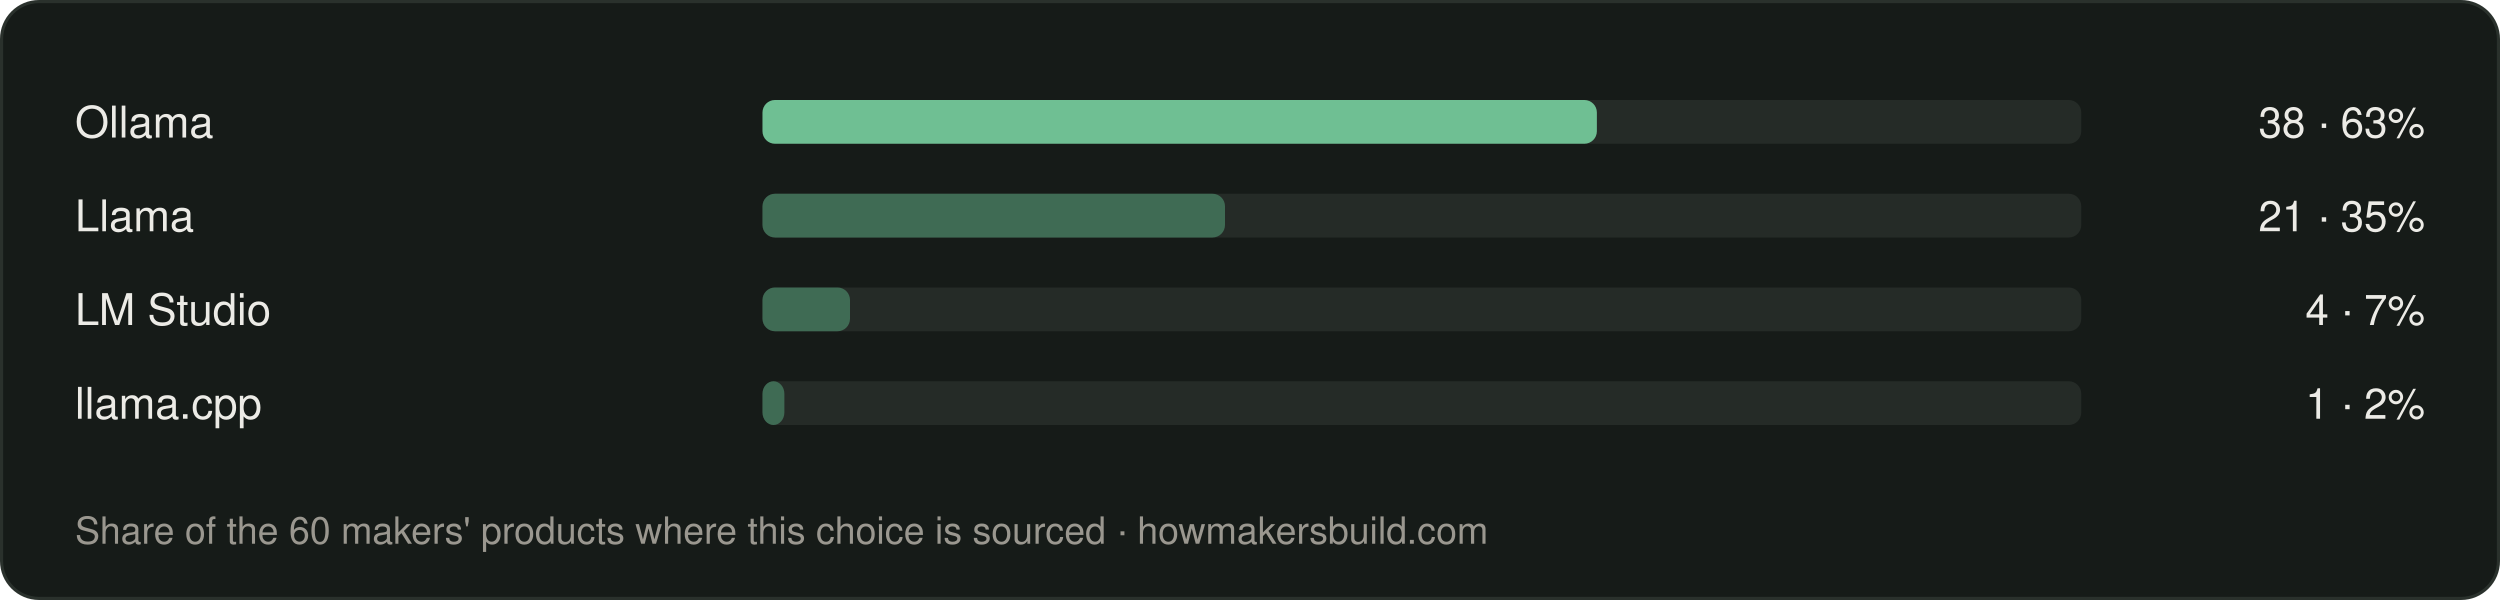
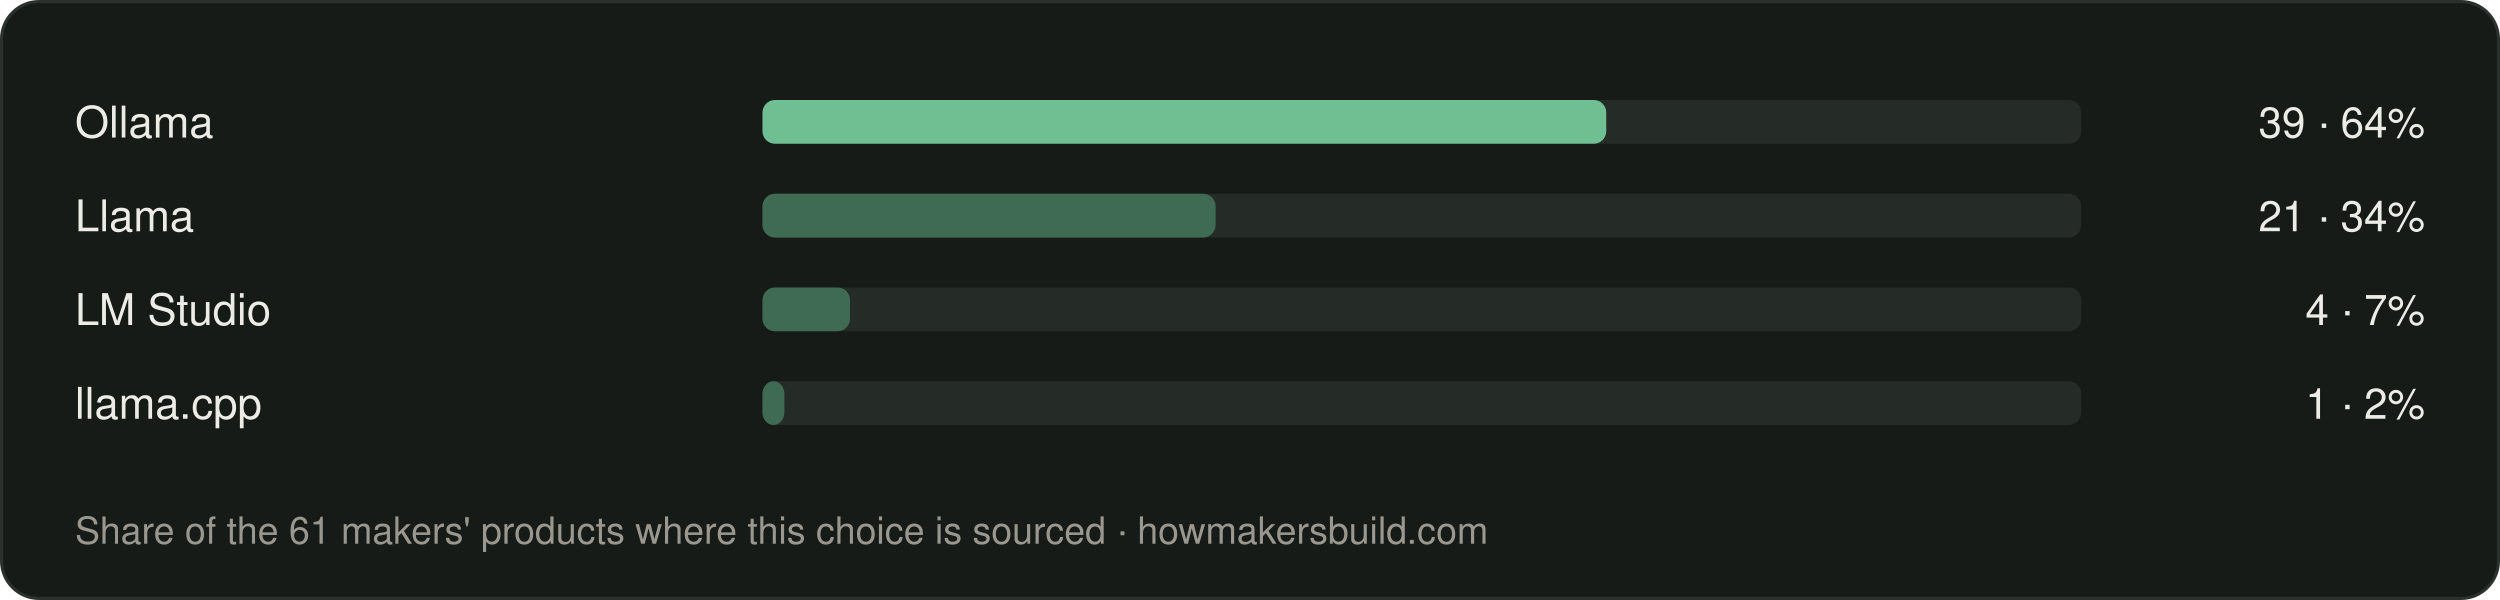
<svg xmlns="http://www.w3.org/2000/svg" width="800" height="192" viewBox="0 0 800 192" font-family="-apple-system, BlinkMacSystemFont, 'Segoe UI', Helvetica, Arial, sans-serif">
  <rect x="0.5" y="0.5" width="799" height="191" rx="12" fill="#161b18" stroke="#2a312c" />
  <text x="24" y="44" font-size="14" fill="#ecebe6">Ollama</text>
  <rect x="244" y="32" width="422" height="14" rx="4" fill="#252b27" />
-   <rect x="244" y="32" width="267" height="14" rx="4" fill="#6fbf93" />
-   <text x="776" y="44" font-size="13.5" text-anchor="end" fill="#ecebe6">38 · 63%</text>
+   <rect x="244" y="32" width="270" height="14" rx="4" fill="#6fbf93" />
+   <text x="776" y="44" font-size="13.5" text-anchor="end" fill="#ecebe6">39 · 64%</text>
  <text x="24" y="74" font-size="14" fill="#ecebe6">Llama</text>
  <rect x="244" y="62" width="422" height="14" rx="4" fill="#252b27" />
-   <rect x="244" y="62" width="148" height="14" rx="4" fill="#3f6b54" />
-   <text x="776" y="74" font-size="13.5" text-anchor="end" fill="#ecebe6">21 · 35%</text>
+   <rect x="244" y="62" width="145" height="14" rx="4" fill="#3f6b54" />
+   <text x="776" y="74" font-size="13.5" text-anchor="end" fill="#ecebe6">21 · 34%</text>
  <text x="24" y="104" font-size="14" fill="#ecebe6">LM Studio</text>
  <rect x="244" y="92" width="422" height="14" rx="4" fill="#252b27" />
  <rect x="244" y="92" width="28" height="14" rx="4" fill="#3f6b54" />
  <text x="776" y="104" font-size="13.5" text-anchor="end" fill="#ecebe6">4 · 7%</text>
  <text x="24" y="134" font-size="14" fill="#ecebe6">llama.cpp</text>
  <rect x="244" y="122" width="422" height="14" rx="4" fill="#252b27" />
  <rect x="244" y="122" width="7" height="14" rx="4" fill="#3f6b54" />
  <text x="776" y="134" font-size="13.5" text-anchor="end" fill="#ecebe6">1 · 2%</text>
-   <text x="24" y="174" font-size="12" fill="#9a978f">Share of the 60 makers' products where this choice is sourced · howmakersbuild.com</text>
+   <text x="24" y="174" font-size="12" fill="#9a978f">Share of the 61 makers' products where this choice is sourced · howmakersbuild.com</text>
</svg>
